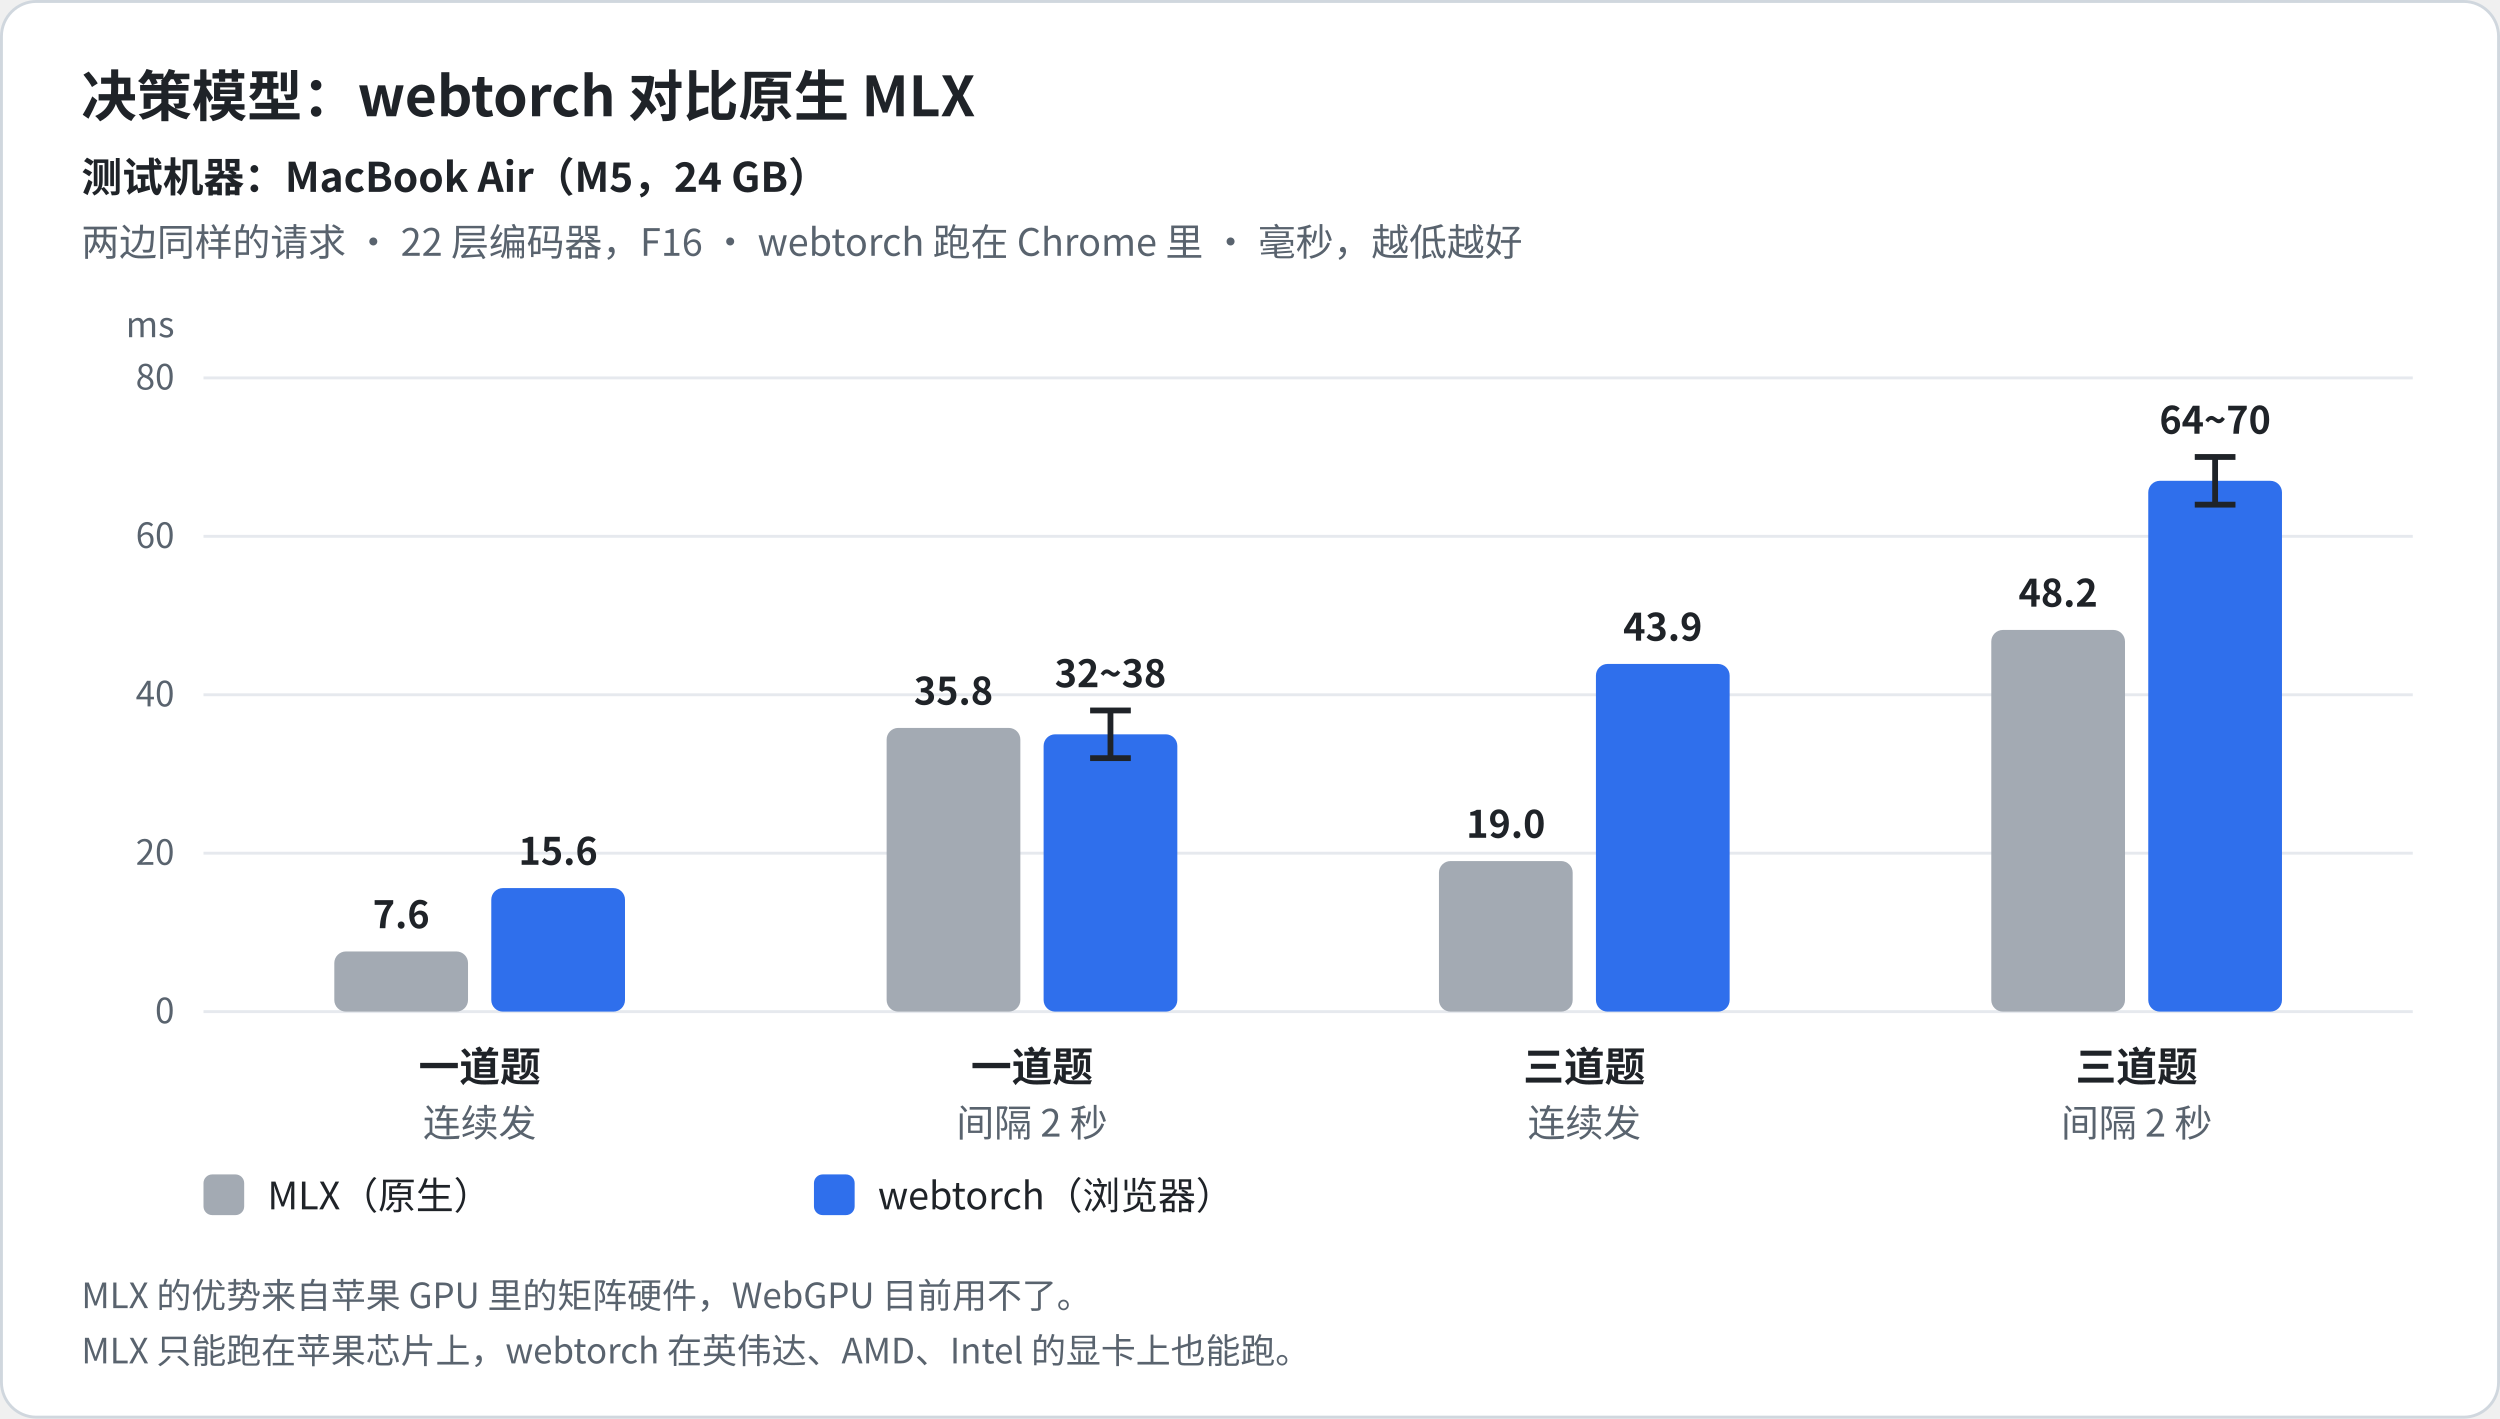
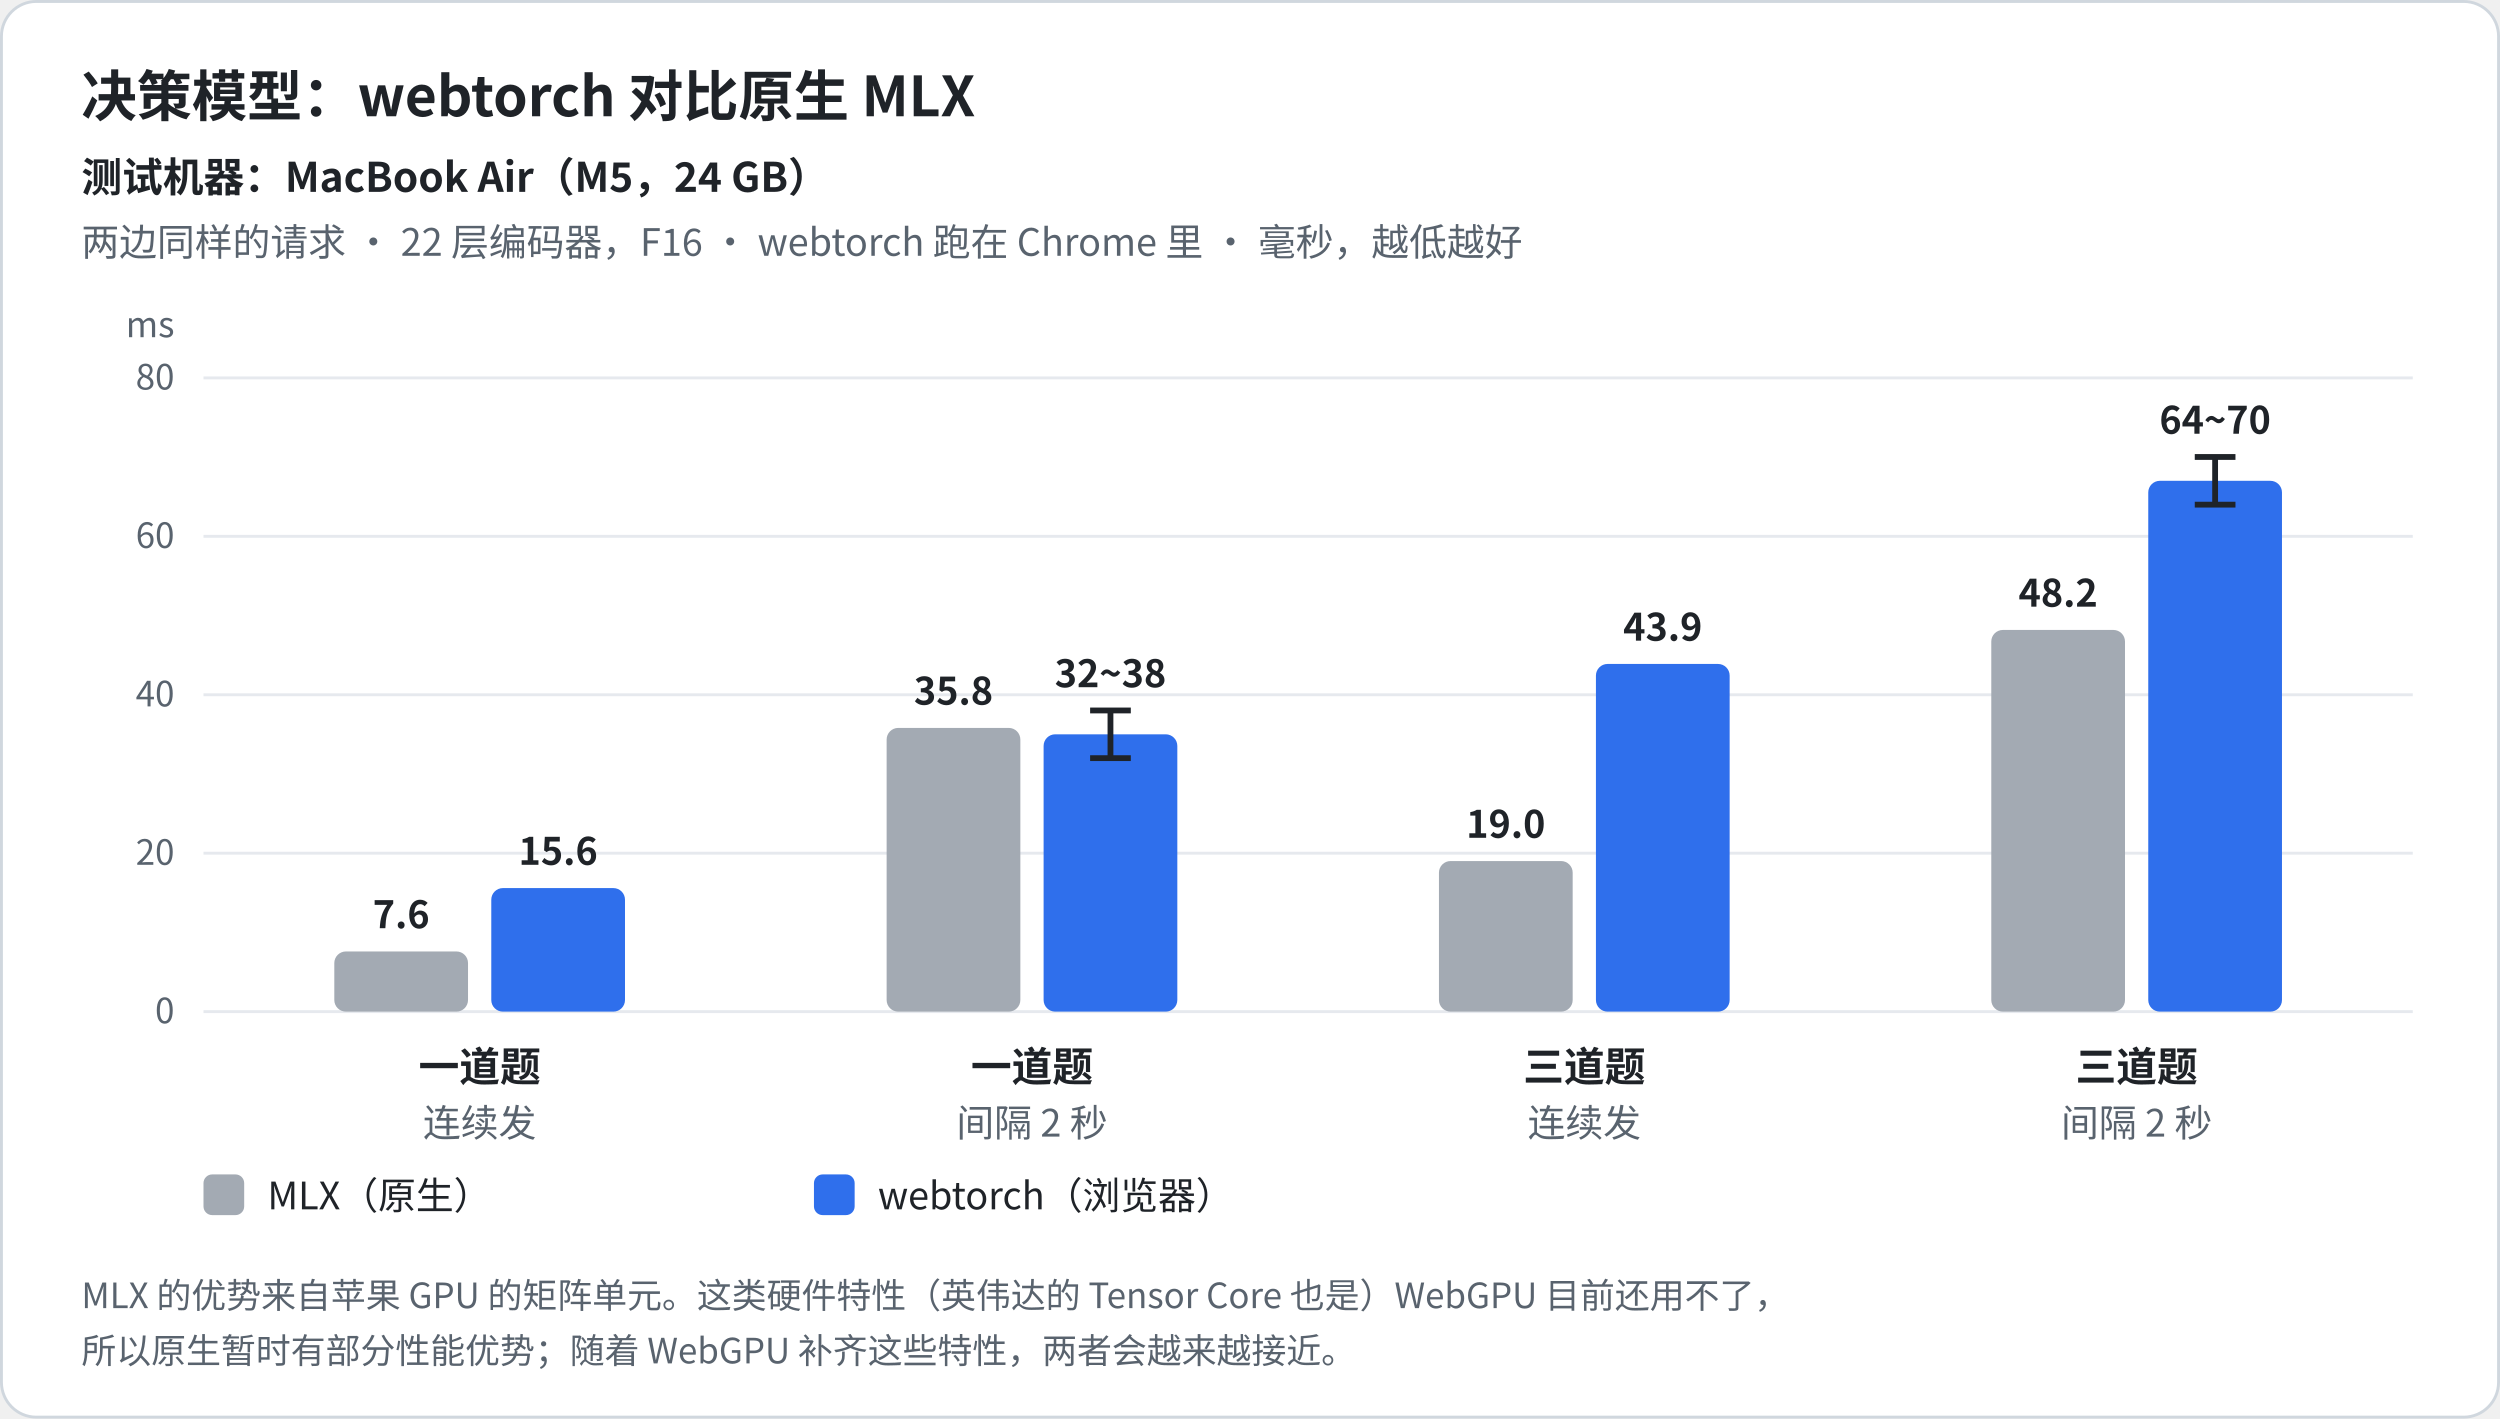
<svg xmlns="http://www.w3.org/2000/svg" width="860" height="488" viewBox="0 0 860 488" font-family="-apple-system, BlinkMacSystemFont, 'Segoe UI', 'PingFang SC', 'Hiragino Sans GB', 'Microsoft YaHei', 'Noto Sans CJK SC', Helvetica, Arial, sans-serif">
  <rect x="0.5" y="0.5" width="859" height="487" rx="12" fill="#ffffff" stroke="#d0d7de" />
  <text x="28.0" y="40.0" font-size="19" fill="#1f2328" text-anchor="start" font-weight="700">决策模型：webtorch 对比原生 MLX</text>
  <text x="28.0" y="66.0" font-size="14" fill="#1f2328" text-anchor="start" font-weight="600">测试机器：MacBook Air（M5，24 GB）</text>
  <text x="28.0" y="88.0" font-size="13" fill="#59636e" text-anchor="start" font-weight="normal">两边同样的请求 · 22 层编码器，F16 · webtorch 跑在 Chrome 里 · 毫秒，越低越好</text>
  <line x1="70" y1="348.0" x2="830" y2="348.0" stroke="#e6e9ee" />
  <text x="60.0" y="352.0" font-size="12" fill="#59636e" text-anchor="end" font-weight="normal">0</text>
  <line x1="70" y1="293.5" x2="830" y2="293.5" stroke="#e6e9ee" />
  <text x="60.0" y="297.5" font-size="12" fill="#59636e" text-anchor="end" font-weight="normal">20</text>
  <line x1="70" y1="239.0" x2="830" y2="239.0" stroke="#e6e9ee" />
  <text x="60.0" y="243.0" font-size="12" fill="#59636e" text-anchor="end" font-weight="normal">40</text>
  <line x1="70" y1="184.5" x2="830" y2="184.5" stroke="#e6e9ee" />
  <text x="60.0" y="188.5" font-size="12" fill="#59636e" text-anchor="end" font-weight="normal">60</text>
  <line x1="70" y1="130.0" x2="830" y2="130.0" stroke="#e6e9ee" />
  <text x="60.0" y="134.0" font-size="12" fill="#59636e" text-anchor="end" font-weight="normal">80</text>
  <text x="60.0" y="116.0" font-size="12" fill="#59636e" text-anchor="end" font-weight="normal">ms</text>
  <rect x="115.0" y="327.3" width="46" height="20.7" rx="4" fill="#a3aab3" />
  <text x="138.0" y="319.3" font-size="13" fill="#1f2328" text-anchor="middle" font-weight="700">7.6</text>
  <rect x="169.0" y="305.5" width="46" height="42.5" rx="4" fill="#2f6fec" />
  <text x="192.0" y="297.5" font-size="13" fill="#1f2328" text-anchor="middle" font-weight="700">15.6</text>
  <text x="165.0" y="372.0" font-size="14" fill="#1f2328" text-anchor="middle" font-weight="600">一道题</text>
  <text x="165.0" y="391.0" font-size="13" fill="#59636e" text-anchor="middle" font-weight="normal">连续发</text>
  <rect x="305.0" y="250.4" width="46" height="97.6" rx="4" fill="#a3aab3" />
  <text x="328.0" y="242.4" font-size="13" fill="#1f2328" text-anchor="middle" font-weight="700">35.8</text>
  <rect x="359.0" y="252.6" width="46" height="95.4" rx="4" fill="#2f6fec" />
  <line x1="382.0" y1="260.8" x2="382.0" y2="244.4" stroke="#1f2328" stroke-width="2" />
  <line x1="375.0" y1="260.8" x2="389.0" y2="260.8" stroke="#1f2328" stroke-width="2" />
  <line x1="375.0" y1="244.4" x2="389.0" y2="244.4" stroke="#1f2328" stroke-width="2" />
  <text x="382.0" y="236.4" font-size="13" fill="#1f2328" text-anchor="middle" font-weight="700">32~38</text>
  <text x="355.0" y="372.0" font-size="14" fill="#1f2328" text-anchor="middle" font-weight="600">一道题</text>
  <text x="355.0" y="391.0" font-size="13" fill="#59636e" text-anchor="middle" font-weight="normal">间隔 2 秒</text>
  <rect x="495.0" y="296.2" width="46" height="51.8" rx="4" fill="#a3aab3" />
  <text x="518.0" y="288.2" font-size="13" fill="#1f2328" text-anchor="middle" font-weight="700">19.0</text>
  <rect x="549.0" y="228.4" width="46" height="119.6" rx="4" fill="#2f6fec" />
  <text x="572.0" y="220.4" font-size="13" fill="#1f2328" text-anchor="middle" font-weight="700">43.9</text>
  <text x="545.0" y="372.0" font-size="14" fill="#1f2328" text-anchor="middle" font-weight="600">三道题</text>
  <text x="545.0" y="391.0" font-size="13" fill="#59636e" text-anchor="middle" font-weight="normal">连续发</text>
  <rect x="685.0" y="216.7" width="46" height="131.3" rx="4" fill="#a3aab3" />
  <text x="708.0" y="208.7" font-size="13" fill="#1f2328" text-anchor="middle" font-weight="700">48.2</text>
  <rect x="739.0" y="165.4" width="46" height="182.6" rx="4" fill="#2f6fec" />
  <line x1="762.0" y1="173.6" x2="762.0" y2="157.2" stroke="#1f2328" stroke-width="2" />
  <line x1="755.0" y1="173.6" x2="769.0" y2="173.6" stroke="#1f2328" stroke-width="2" />
  <line x1="755.0" y1="157.2" x2="769.0" y2="157.2" stroke="#1f2328" stroke-width="2" />
  <text x="762.0" y="149.2" font-size="13" fill="#1f2328" text-anchor="middle" font-weight="700">64~70</text>
  <text x="735.0" y="372.0" font-size="14" fill="#1f2328" text-anchor="middle" font-weight="600">三道题</text>
  <text x="735.0" y="391.0" font-size="13" fill="#59636e" text-anchor="middle" font-weight="normal">间隔 2 秒</text>
  <rect x="70" y="404" width="14" height="14" rx="3" fill="#a3aab3" />
  <text x="92.0" y="416.0" font-size="13" fill="#1f2328" text-anchor="start" font-weight="normal">MLX（原生）</text>
  <rect x="280" y="404" width="14" height="14" rx="3" fill="#2f6fec" />
  <text x="302.0" y="416.0" font-size="13" fill="#1f2328" text-anchor="start" font-weight="normal">webtorch（浏览器）</text>
-   <text x="28.0" y="450.0" font-size="12" fill="#59636e" text-anchor="start" font-weight="normal">MLX 的优势来自苹果 GPU 里的矩阵硬件，WebGPU 目前用不了。</text>
-   <text x="28.0" y="469.0" font-size="12" fill="#59636e" text-anchor="start" font-weight="normal">MLX 只能跑在苹果芯片上，webtorch 在英伟达、AMD、Intel 的显卡上也能跑。</text>
+   <text x="28.0" y="450.0" font-size="12" fill="#59636e" text-anchor="start" font-weight="normal">MLX 的优势来自苹果 GPU 的矩阵单元。这类硬件特性（英伟达的 Tensor Core 也是）WebGPU 目前还用不了，</text>
+   <text x="28.0" y="469.0" font-size="12" fill="#59636e" text-anchor="start" font-weight="normal">所以原生暂时有部分性能优势；随着 WebGPU 补齐这些特性，两者会越来越接近。</text>
</svg>
